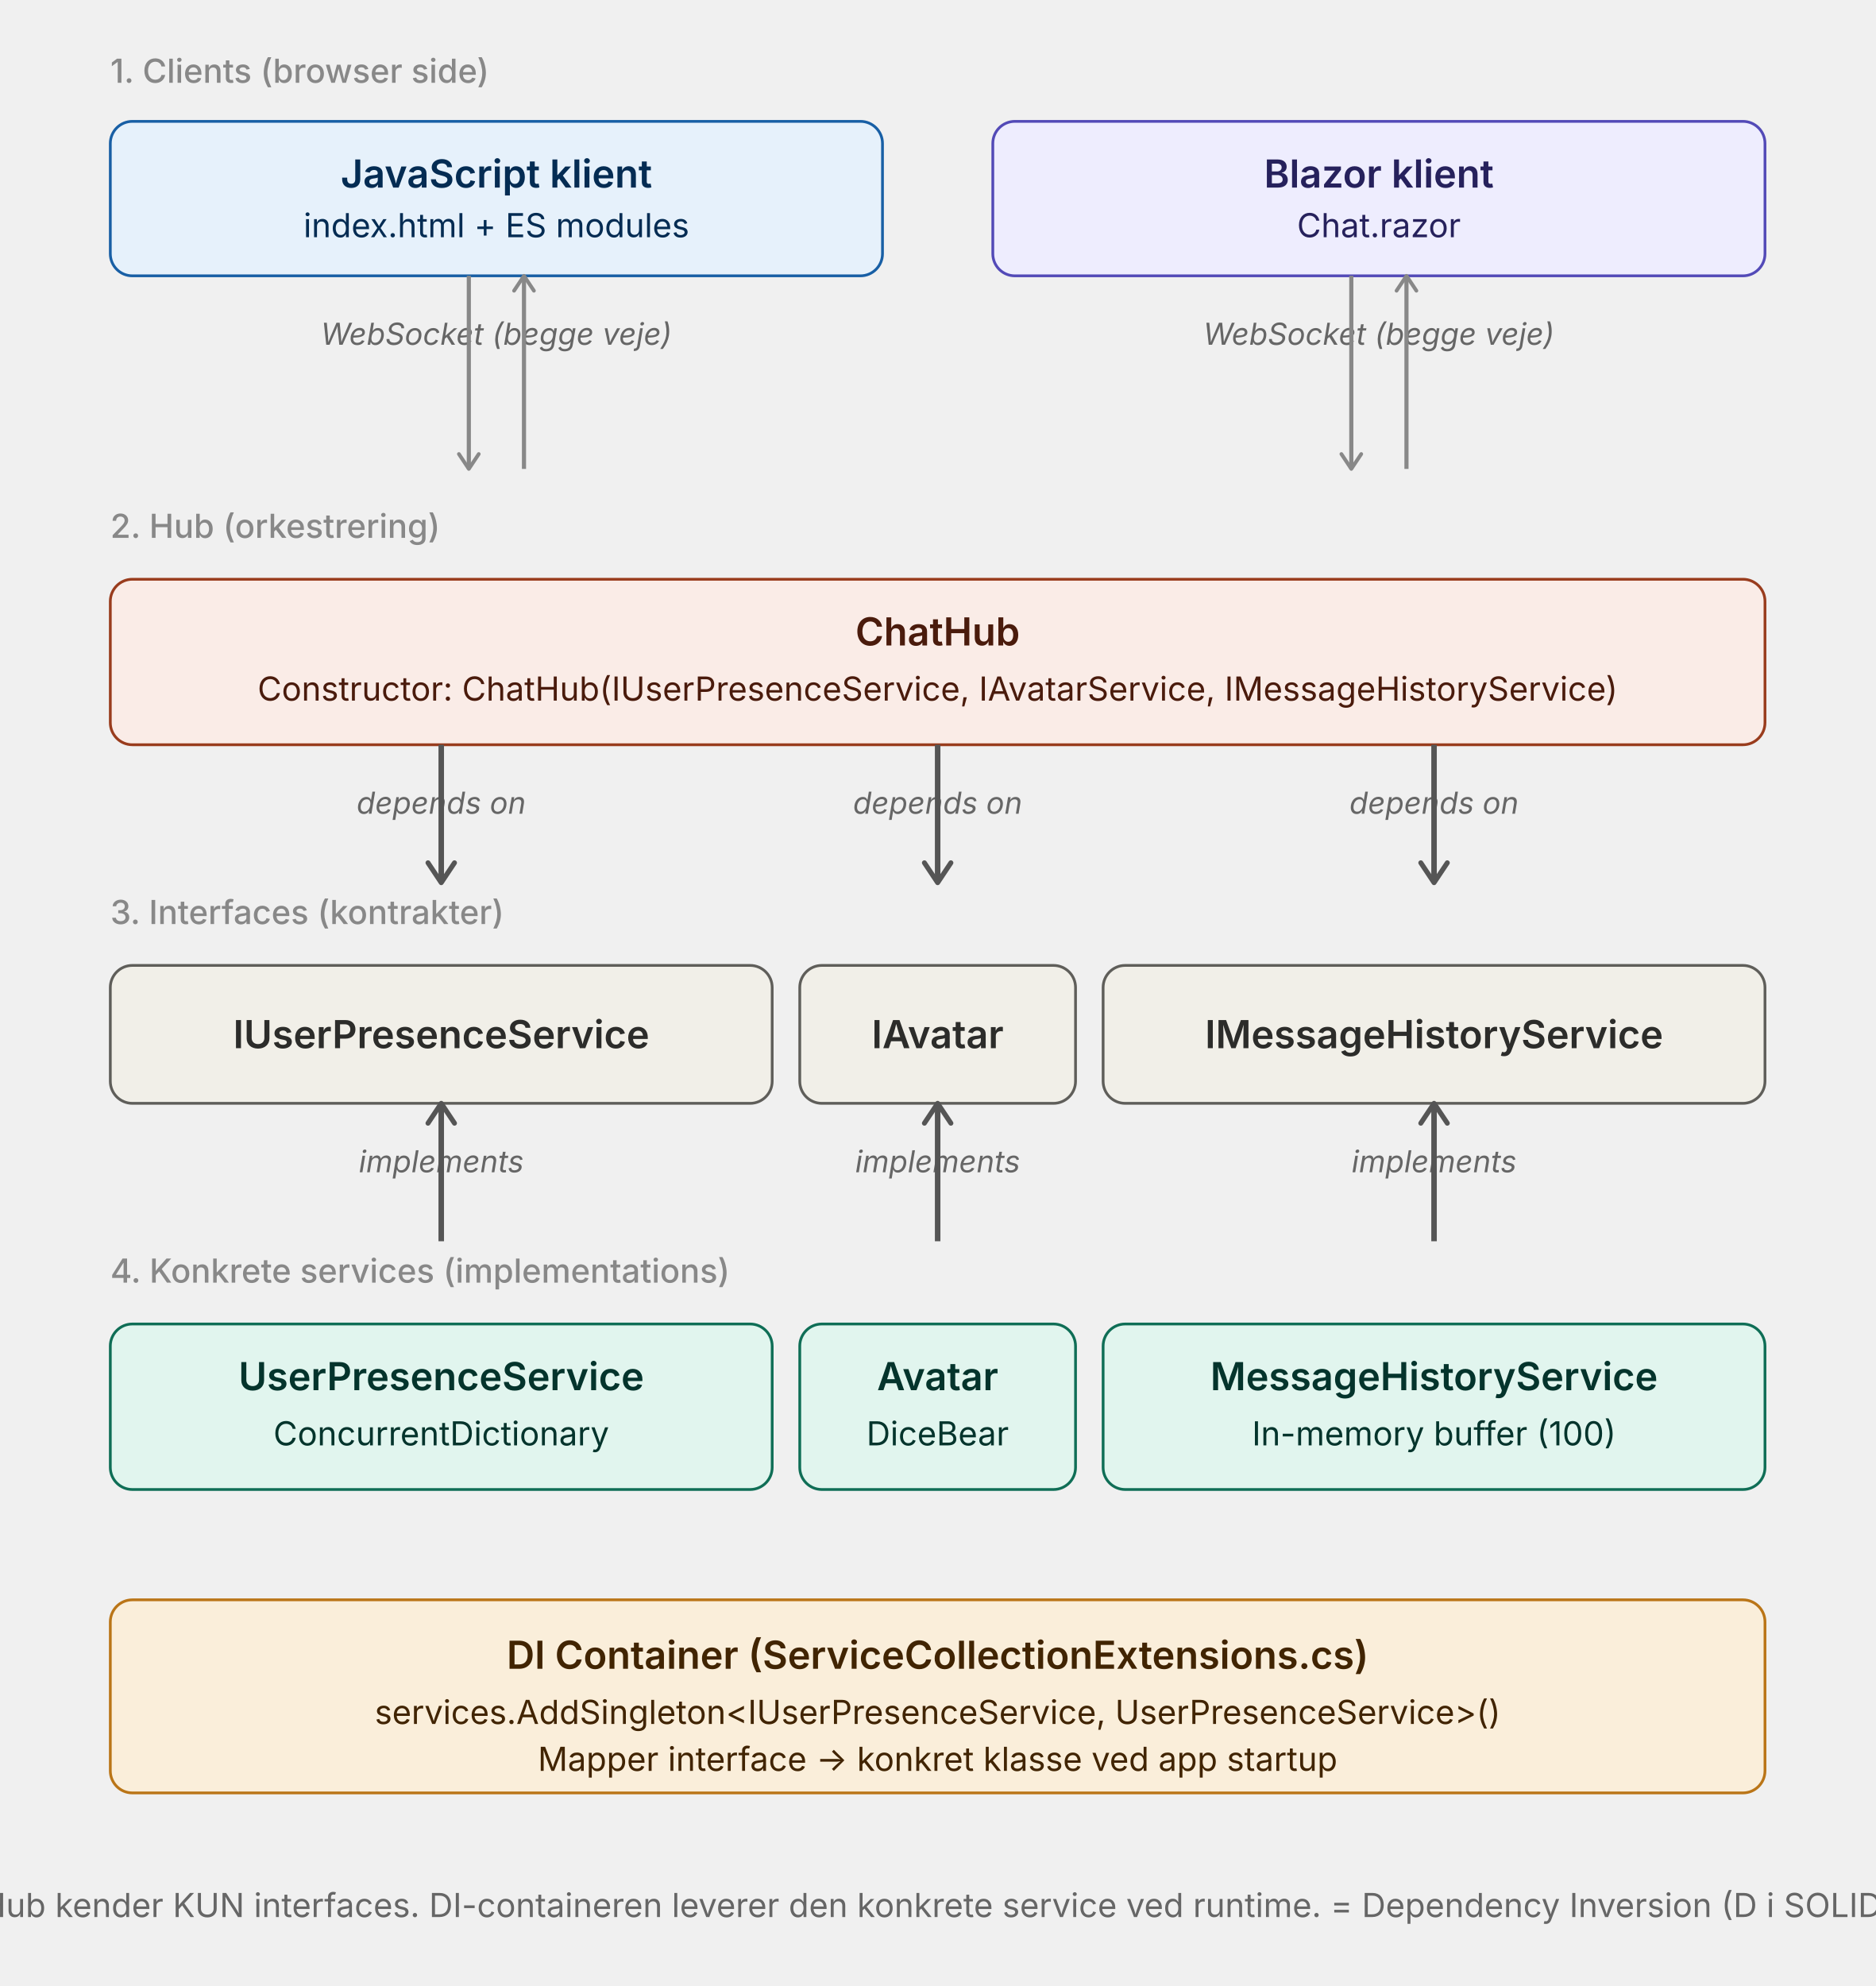
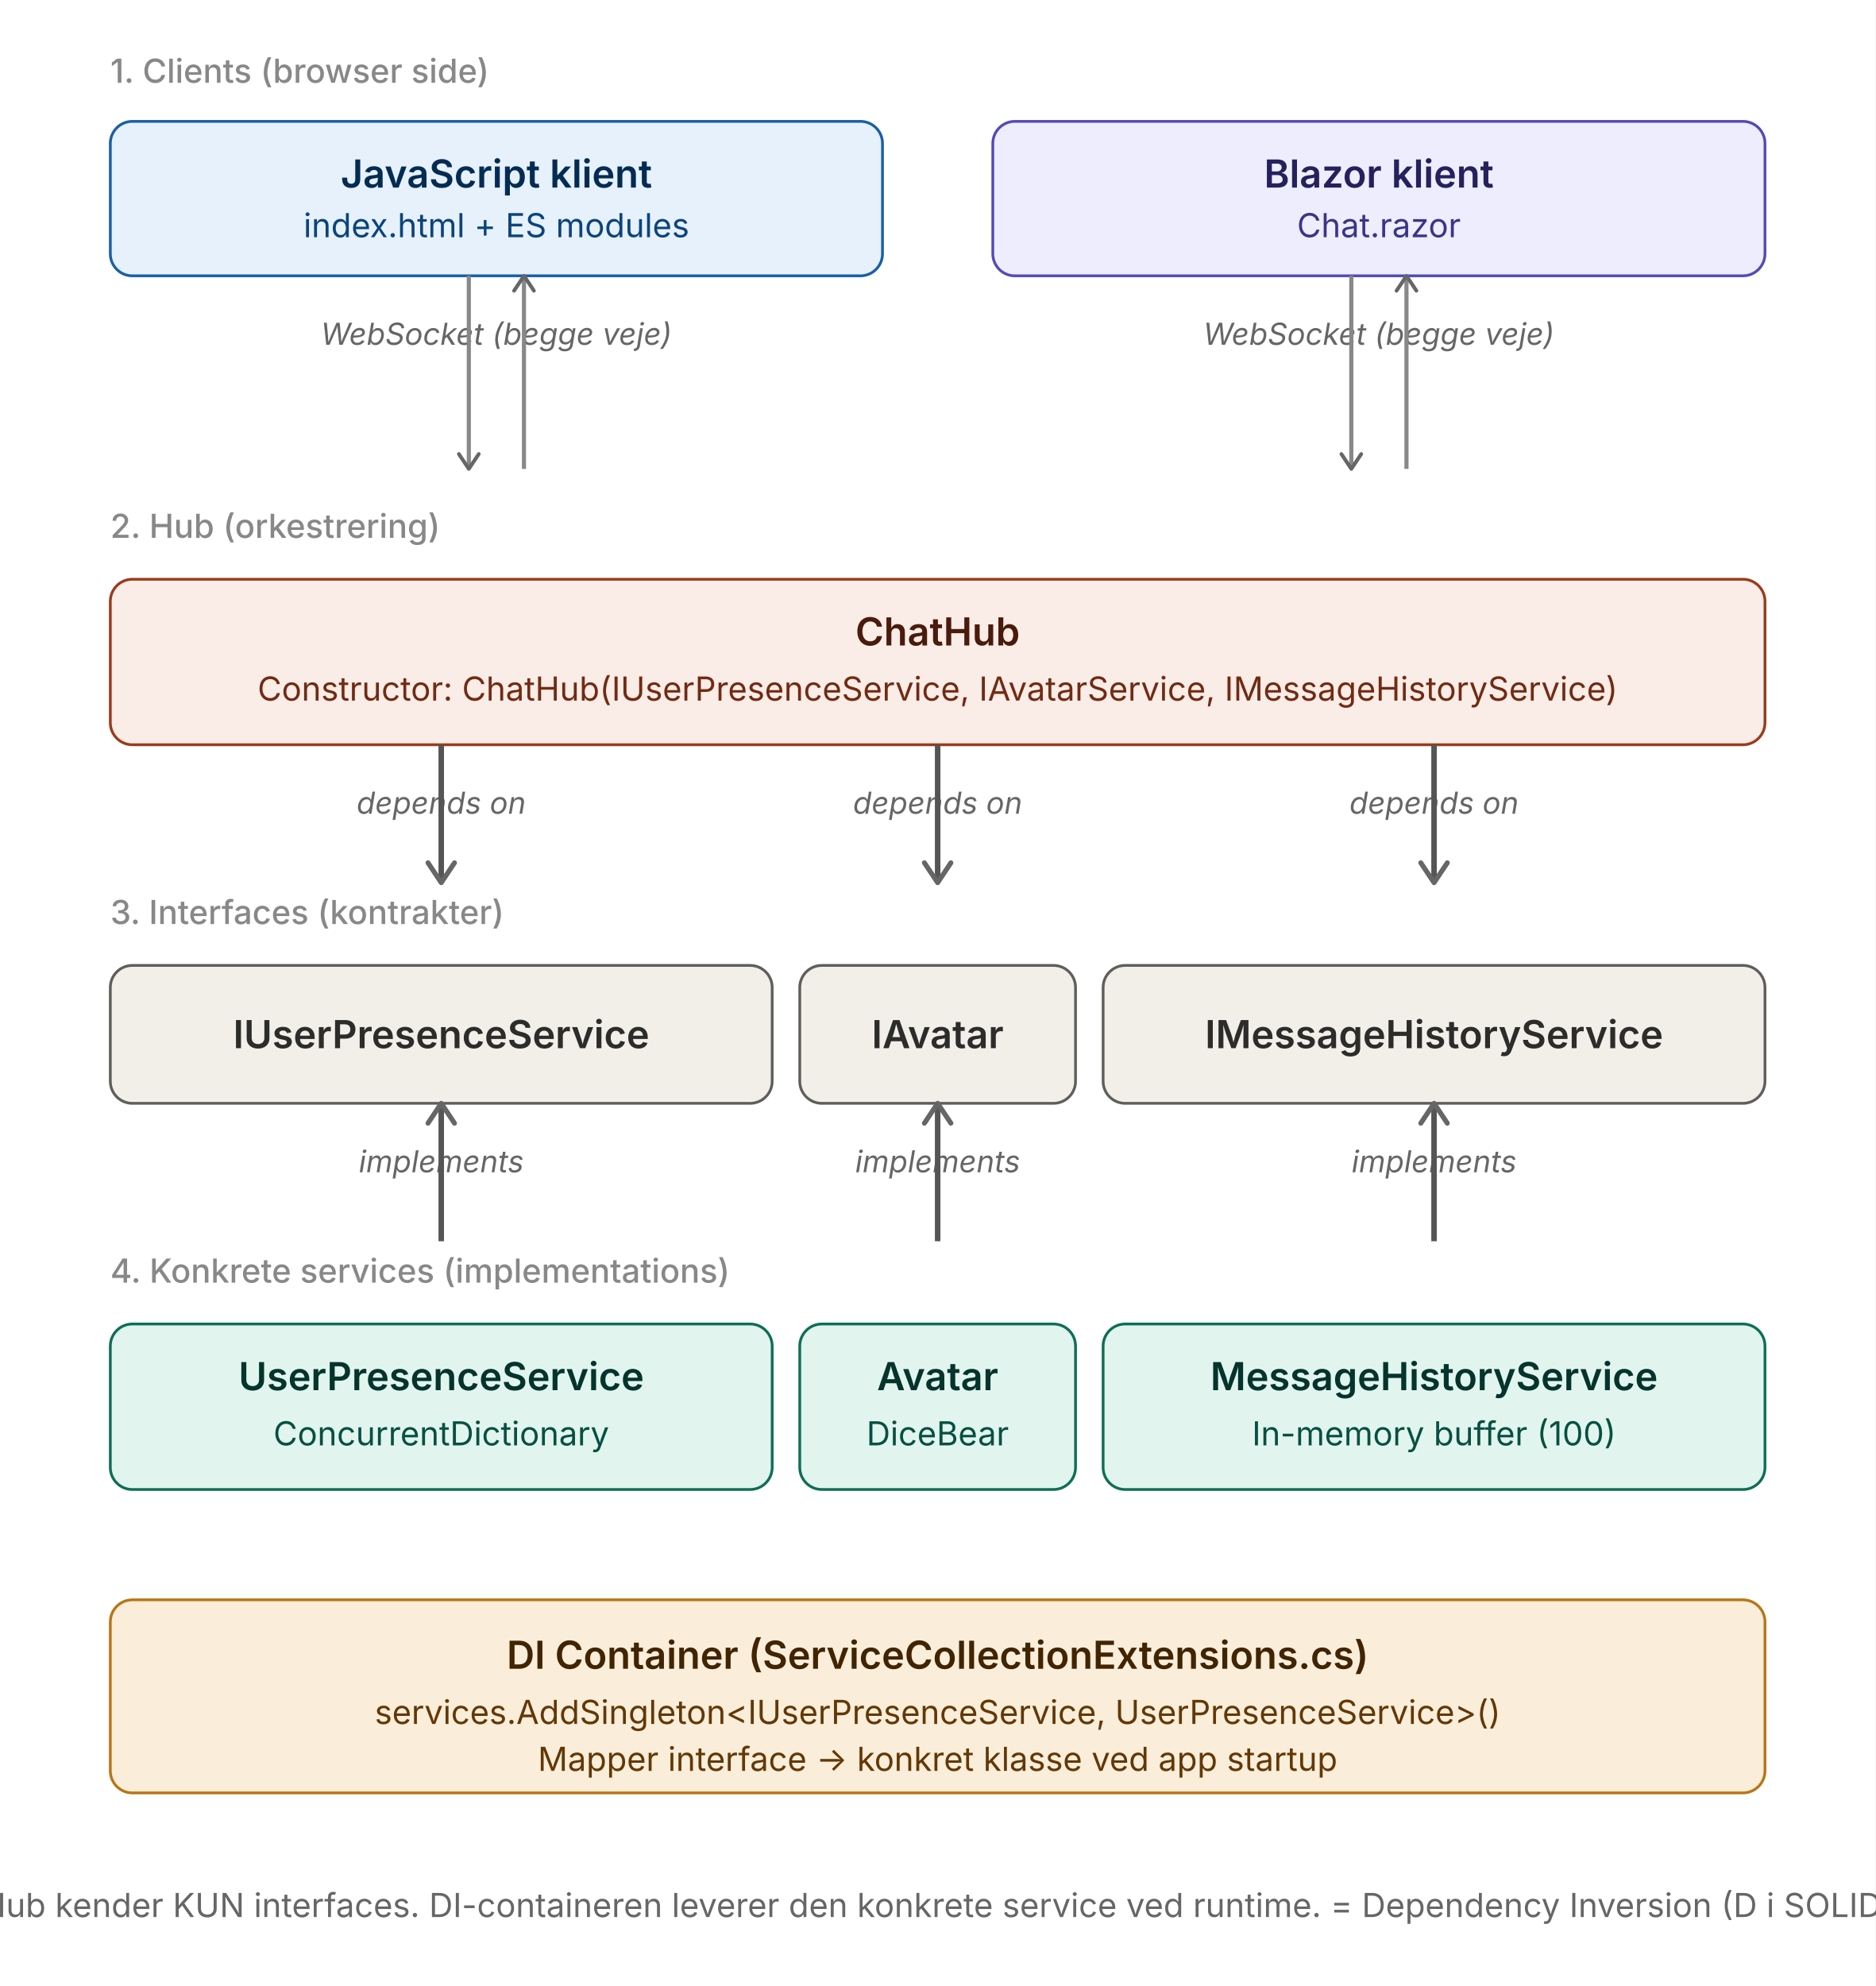
- <svg xmlns="http://www.w3.org/2000/svg" width="100%" viewBox="0 0 680 720" role="img" aria-labelledby="title desc">
-   <style>
-     .label-primary { font-family: -apple-system, BlinkMacSystemFont, "Segoe UI", sans-serif; font-size: 14px; font-weight: 600; }
-     .label-secondary { font-family: -apple-system, BlinkMacSystemFont, "Segoe UI", sans-serif; font-size: 12px; font-weight: 400; }
-     .label-tier { font-family: -apple-system, BlinkMacSystemFont, "Segoe UI", sans-serif; font-size: 12px; font-weight: 500; fill: #888; }
-     .label-arrow { font-family: -apple-system, BlinkMacSystemFont, "Segoe UI", sans-serif; font-size: 11px; font-weight: 400; font-style: italic; fill: #666; }
-     .arrow { stroke: #888; stroke-width: 1.5; fill: none; }
-     .arrow-bold { stroke: #555; stroke-width: 2; fill: none; }
- 
-     /* Light mode (default) */
-     .box-blue { fill: #E6F1FB; stroke: #185FA5; stroke-width: 1; }
-     .box-blue-text { fill: #042C53; }
-     .box-purple { fill: #EEEDFE; stroke: #534AB7; stroke-width: 1; }
-     .box-purple-text { fill: #26215C; }
-     .box-coral { fill: #FAECE7; stroke: #993C1D; stroke-width: 1; }
-     .box-coral-text { fill: #4A1B0C; }
-     .box-teal { fill: #E1F5EE; stroke: #0F6E56; stroke-width: 1; }
-     .box-teal-text { fill: #04342C; }
-     .box-gray { fill: #F1EFE8; stroke: #5F5E5A; stroke-width: 1; }
-     .box-gray-text { fill: #2C2C2A; }
-     .box-amber { fill: #FAEEDA; stroke: #BA7517; stroke-width: 1; }
-     .box-amber-text { fill: #412402; }
- 
-     /* Dark mode */
-     @media (prefers-color-scheme: dark) {
-       .label-tier { fill: #888; }
-       .label-arrow { fill: #aaa; }
-       .arrow { stroke: #999; }
-       .arrow-bold { stroke: #bbb; }
- 
-       .box-blue { fill: #0C447C; stroke: #B5D4F4; }
-       .box-blue-text { fill: #E6F1FB; }
-       .box-purple { fill: #3C3489; stroke: #CECBF6; }
-       .box-purple-text { fill: #EEEDFE; }
-       .box-coral { fill: #712B13; stroke: #F5C4B3; }
-       .box-coral-text { fill: #FAECE7; }
-       .box-teal { fill: #085041; stroke: #9FE1CB; }
-       .box-teal-text { fill: #E1F5EE; }
-       .box-gray { fill: #444441; stroke: #D3D1C7; }
-       .box-gray-text { fill: #F1EFE8; }
-       .box-amber { fill: #633806; stroke: #FAC775; }
-       .box-amber-text { fill: #FAEEDA; }
-     }
-   </style>
+ <svg xmlns="http://www.w3.org/2000/svg" viewBox="0 0 680 720" width="680" height="720">
  <defs>
    <marker id="arrowhead" viewBox="0 0 10 10" refX="8" refY="5" markerWidth="6" markerHeight="6" orient="auto-start-reverse">
-       <path d="M2 1L8 5L2 9" fill="none" stroke="context-stroke" stroke-width="1.5" stroke-linecap="round" stroke-linejoin="round" />
+       <path d="M2 1L8 5L2 9" fill="none" stroke="#666" stroke-width="1.5" stroke-linecap="round" stroke-linejoin="round" />
    </marker>
  </defs>
-   <text class="label-tier" x="40" y="30">1. Clients (browser side)</text>
-   <rect class="box-blue" x="40" y="44" width="280" height="56" rx="8" />
-   <text class="label-primary box-blue-text" x="180" y="68" text-anchor="middle">JavaScript klient</text>
-   <text class="label-secondary box-blue-text" x="180" y="86" text-anchor="middle">index.html + ES modules</text>
-   <rect class="box-purple" x="360" y="44" width="280" height="56" rx="8" />
-   <text class="label-primary box-purple-text" x="500" y="68" text-anchor="middle">Blazor klient</text>
-   <text class="label-secondary box-purple-text" x="500" y="86" text-anchor="middle">Chat.razor</text>
-   <text class="label-arrow" x="180" y="125" text-anchor="middle">WebSocket (begge veje)</text>
-   <line x1="170" y1="100" x2="170" y2="170" class="arrow" marker-end="url(#arrowhead)" />
-   <line x1="190" y1="170" x2="190" y2="100" class="arrow" marker-end="url(#arrowhead)" />
-   <text class="label-arrow" x="500" y="125" text-anchor="middle">WebSocket (begge veje)</text>
-   <line x1="490" y1="100" x2="490" y2="170" class="arrow" marker-end="url(#arrowhead)" />
-   <line x1="510" y1="170" x2="510" y2="100" class="arrow" marker-end="url(#arrowhead)" />
-   <text class="label-tier" x="40" y="195">2. Hub (orkestrering)</text>
-   <rect class="box-coral" x="40" y="210" width="600" height="60" rx="8" />
-   <text class="label-primary box-coral-text" x="340" y="234" text-anchor="middle">ChatHub</text>
-   <text class="label-secondary box-coral-text" x="340" y="254" text-anchor="middle">Constructor: ChatHub(IUserPresenceService, IAvatarService, IMessageHistoryService)</text>
-   <text class="label-arrow" x="160" y="295" text-anchor="middle">depends on</text>
-   <text class="label-arrow" x="340" y="295" text-anchor="middle">depends on</text>
-   <text class="label-arrow" x="520" y="295" text-anchor="middle">depends on</text>
-   <line x1="160" y1="270" x2="160" y2="320" class="arrow-bold" marker-end="url(#arrowhead)" />
-   <line x1="340" y1="270" x2="340" y2="320" class="arrow-bold" marker-end="url(#arrowhead)" />
-   <line x1="520" y1="270" x2="520" y2="320" class="arrow-bold" marker-end="url(#arrowhead)" />
-   <text class="label-tier" x="40" y="335">3. Interfaces (kontrakter)</text>
-   <rect class="box-gray" x="40" y="350" width="240" height="50" rx="8" />
-   <text class="label-primary box-gray-text" x="160" y="380" text-anchor="middle">IUserPresenceService</text>
-   <rect class="box-gray" x="290" y="350" width="100" height="50" rx="8" />
-   <text class="label-primary box-gray-text" x="340" y="380" text-anchor="middle">IAvatar</text>
-   <rect class="box-gray" x="400" y="350" width="240" height="50" rx="8" />
-   <text class="label-primary box-gray-text" x="520" y="380" text-anchor="middle">IMessageHistoryService</text>
-   <text class="label-arrow" x="160" y="425" text-anchor="middle">implements</text>
-   <text class="label-arrow" x="340" y="425" text-anchor="middle">implements</text>
-   <text class="label-arrow" x="520" y="425" text-anchor="middle">implements</text>
-   <line x1="160" y1="450" x2="160" y2="400" class="arrow-bold" marker-end="url(#arrowhead)" />
-   <line x1="340" y1="450" x2="340" y2="400" class="arrow-bold" marker-end="url(#arrowhead)" />
-   <line x1="520" y1="450" x2="520" y2="400" class="arrow-bold" marker-end="url(#arrowhead)" />
-   <text class="label-tier" x="40" y="465">4. Konkrete services (implementations)</text>
-   <rect class="box-teal" x="40" y="480" width="240" height="60" rx="8" />
-   <text class="label-primary box-teal-text" x="160" y="504" text-anchor="middle">UserPresenceService</text>
-   <text class="label-secondary box-teal-text" x="160" y="524" text-anchor="middle">ConcurrentDictionary</text>
-   <rect class="box-teal" x="290" y="480" width="100" height="60" rx="8" />
-   <text class="label-primary box-teal-text" x="340" y="504" text-anchor="middle">Avatar</text>
-   <text class="label-secondary box-teal-text" x="340" y="524" text-anchor="middle">DiceBear</text>
-   <rect class="box-teal" x="400" y="480" width="240" height="60" rx="8" />
-   <text class="label-primary box-teal-text" x="520" y="504" text-anchor="middle">MessageHistoryService</text>
-   <text class="label-secondary box-teal-text" x="520" y="524" text-anchor="middle">In-memory buffer (100)</text>
-   <rect class="box-amber" x="40" y="580" width="600" height="70" rx="8" />
-   <text class="label-primary box-amber-text" x="340" y="605" text-anchor="middle">DI Container (ServiceCollectionExtensions.cs)</text>
-   <text class="label-secondary box-amber-text" x="340" y="625" text-anchor="middle">services.AddSingleton&lt;IUserPresenceService, UserPresenceService&gt;()</text>
-   <text class="label-secondary box-amber-text" x="340" y="642" text-anchor="middle">Mapper interface → konkret klasse ved app startup</text>
-   <text class="label-secondary" x="340" y="695" text-anchor="middle" fill="#666">Hub kender KUN interfaces. DI-containeren leverer den konkrete service ved runtime. = Dependency Inversion (D i SOLID)</text>
+   <rect x="0" y="0" width="680" height="720" fill="#ffffff" />
+   <text x="40" y="30" font-family="-apple-system, Segoe UI, sans-serif" font-size="12" font-weight="500" fill="#888">1. Clients (browser side)</text>
+   <rect x="40" y="44" width="280" height="56" rx="8" fill="#E6F1FB" stroke="#185FA5" stroke-width="1" />
+   <text x="180" y="68" font-family="-apple-system, Segoe UI, sans-serif" font-size="14" font-weight="600" fill="#042C53" text-anchor="middle">JavaScript klient</text>
+   <text x="180" y="86" font-family="-apple-system, Segoe UI, sans-serif" font-size="12" font-weight="400" fill="#0C447C" text-anchor="middle">index.html + ES modules</text>
+   <rect x="360" y="44" width="280" height="56" rx="8" fill="#EEEDFE" stroke="#534AB7" stroke-width="1" />
+   <text x="500" y="68" font-family="-apple-system, Segoe UI, sans-serif" font-size="14" font-weight="600" fill="#26215C" text-anchor="middle">Blazor klient</text>
+   <text x="500" y="86" font-family="-apple-system, Segoe UI, sans-serif" font-size="12" font-weight="400" fill="#3C3489" text-anchor="middle">Chat.razor</text>
+   <text x="180" y="125" font-family="-apple-system, Segoe UI, sans-serif" font-size="11" font-style="italic" fill="#666" text-anchor="middle">WebSocket (begge veje)</text>
+   <line x1="170" y1="100" x2="170" y2="170" stroke="#888" stroke-width="1.5" marker-end="url(#arrowhead)" />
+   <line x1="190" y1="170" x2="190" y2="100" stroke="#888" stroke-width="1.5" marker-end="url(#arrowhead)" />
+   <text x="500" y="125" font-family="-apple-system, Segoe UI, sans-serif" font-size="11" font-style="italic" fill="#666" text-anchor="middle">WebSocket (begge veje)</text>
+   <line x1="490" y1="100" x2="490" y2="170" stroke="#888" stroke-width="1.5" marker-end="url(#arrowhead)" />
+   <line x1="510" y1="170" x2="510" y2="100" stroke="#888" stroke-width="1.5" marker-end="url(#arrowhead)" />
+   <text x="40" y="195" font-family="-apple-system, Segoe UI, sans-serif" font-size="12" font-weight="500" fill="#888">2. Hub (orkestrering)</text>
+   <rect x="40" y="210" width="600" height="60" rx="8" fill="#FAECE7" stroke="#993C1D" stroke-width="1" />
+   <text x="340" y="234" font-family="-apple-system, Segoe UI, sans-serif" font-size="14" font-weight="600" fill="#4A1B0C" text-anchor="middle">ChatHub</text>
+   <text x="340" y="254" font-family="-apple-system, Segoe UI, sans-serif" font-size="12" font-weight="400" fill="#712B13" text-anchor="middle">Constructor: ChatHub(IUserPresenceService, IAvatarService, IMessageHistoryService)</text>
+   <text x="160" y="295" font-family="-apple-system, Segoe UI, sans-serif" font-size="11" font-style="italic" fill="#666" text-anchor="middle">depends on</text>
+   <text x="340" y="295" font-family="-apple-system, Segoe UI, sans-serif" font-size="11" font-style="italic" fill="#666" text-anchor="middle">depends on</text>
+   <text x="520" y="295" font-family="-apple-system, Segoe UI, sans-serif" font-size="11" font-style="italic" fill="#666" text-anchor="middle">depends on</text>
+   <line x1="160" y1="270" x2="160" y2="320" stroke="#555" stroke-width="2" marker-end="url(#arrowhead)" />
+   <line x1="340" y1="270" x2="340" y2="320" stroke="#555" stroke-width="2" marker-end="url(#arrowhead)" />
+   <line x1="520" y1="270" x2="520" y2="320" stroke="#555" stroke-width="2" marker-end="url(#arrowhead)" />
+   <text x="40" y="335" font-family="-apple-system, Segoe UI, sans-serif" font-size="12" font-weight="500" fill="#888">3. Interfaces (kontrakter)</text>
+   <rect x="40" y="350" width="240" height="50" rx="8" fill="#F1EFE8" stroke="#5F5E5A" stroke-width="1" />
+   <text x="160" y="380" font-family="-apple-system, Segoe UI, sans-serif" font-size="14" font-weight="600" fill="#2C2C2A" text-anchor="middle">IUserPresenceService</text>
+   <rect x="290" y="350" width="100" height="50" rx="8" fill="#F1EFE8" stroke="#5F5E5A" stroke-width="1" />
+   <text x="340" y="380" font-family="-apple-system, Segoe UI, sans-serif" font-size="14" font-weight="600" fill="#2C2C2A" text-anchor="middle">IAvatar</text>
+   <rect x="400" y="350" width="240" height="50" rx="8" fill="#F1EFE8" stroke="#5F5E5A" stroke-width="1" />
+   <text x="520" y="380" font-family="-apple-system, Segoe UI, sans-serif" font-size="14" font-weight="600" fill="#2C2C2A" text-anchor="middle">IMessageHistoryService</text>
+   <text x="160" y="425" font-family="-apple-system, Segoe UI, sans-serif" font-size="11" font-style="italic" fill="#666" text-anchor="middle">implements</text>
+   <text x="340" y="425" font-family="-apple-system, Segoe UI, sans-serif" font-size="11" font-style="italic" fill="#666" text-anchor="middle">implements</text>
+   <text x="520" y="425" font-family="-apple-system, Segoe UI, sans-serif" font-size="11" font-style="italic" fill="#666" text-anchor="middle">implements</text>
+   <line x1="160" y1="450" x2="160" y2="400" stroke="#555" stroke-width="2" marker-end="url(#arrowhead)" />
+   <line x1="340" y1="450" x2="340" y2="400" stroke="#555" stroke-width="2" marker-end="url(#arrowhead)" />
+   <line x1="520" y1="450" x2="520" y2="400" stroke="#555" stroke-width="2" marker-end="url(#arrowhead)" />
+   <text x="40" y="465" font-family="-apple-system, Segoe UI, sans-serif" font-size="12" font-weight="500" fill="#888">4. Konkrete services (implementations)</text>
+   <rect x="40" y="480" width="240" height="60" rx="8" fill="#E1F5EE" stroke="#0F6E56" stroke-width="1" />
+   <text x="160" y="504" font-family="-apple-system, Segoe UI, sans-serif" font-size="14" font-weight="600" fill="#04342C" text-anchor="middle">UserPresenceService</text>
+   <text x="160" y="524" font-family="-apple-system, Segoe UI, sans-serif" font-size="12" font-weight="400" fill="#085041" text-anchor="middle">ConcurrentDictionary</text>
+   <rect x="290" y="480" width="100" height="60" rx="8" fill="#E1F5EE" stroke="#0F6E56" stroke-width="1" />
+   <text x="340" y="504" font-family="-apple-system, Segoe UI, sans-serif" font-size="14" font-weight="600" fill="#04342C" text-anchor="middle">Avatar</text>
+   <text x="340" y="524" font-family="-apple-system, Segoe UI, sans-serif" font-size="12" font-weight="400" fill="#085041" text-anchor="middle">DiceBear</text>
+   <rect x="400" y="480" width="240" height="60" rx="8" fill="#E1F5EE" stroke="#0F6E56" stroke-width="1" />
+   <text x="520" y="504" font-family="-apple-system, Segoe UI, sans-serif" font-size="14" font-weight="600" fill="#04342C" text-anchor="middle">MessageHistoryService</text>
+   <text x="520" y="524" font-family="-apple-system, Segoe UI, sans-serif" font-size="12" font-weight="400" fill="#085041" text-anchor="middle">In-memory buffer (100)</text>
+   <rect x="40" y="580" width="600" height="70" rx="8" fill="#FAEEDA" stroke="#BA7517" stroke-width="1" />
+   <text x="340" y="605" font-family="-apple-system, Segoe UI, sans-serif" font-size="14" font-weight="600" fill="#412402" text-anchor="middle">DI Container (ServiceCollectionExtensions.cs)</text>
+   <text x="340" y="625" font-family="-apple-system, Segoe UI, sans-serif" font-size="12" font-weight="400" fill="#633806" text-anchor="middle">services.AddSingleton&lt;IUserPresenceService, UserPresenceService&gt;()</text>
+   <text x="340" y="642" font-family="-apple-system, Segoe UI, sans-serif" font-size="12" font-weight="400" fill="#633806" text-anchor="middle">Mapper interface → konkret klasse ved app startup</text>
+   <text x="340" y="695" font-family="-apple-system, Segoe UI, sans-serif" font-size="12" font-weight="400" fill="#666" text-anchor="middle">Hub kender KUN interfaces. DI-containeren leverer den konkrete service ved runtime. = Dependency Inversion (D i SOLID)</text>
</svg>
